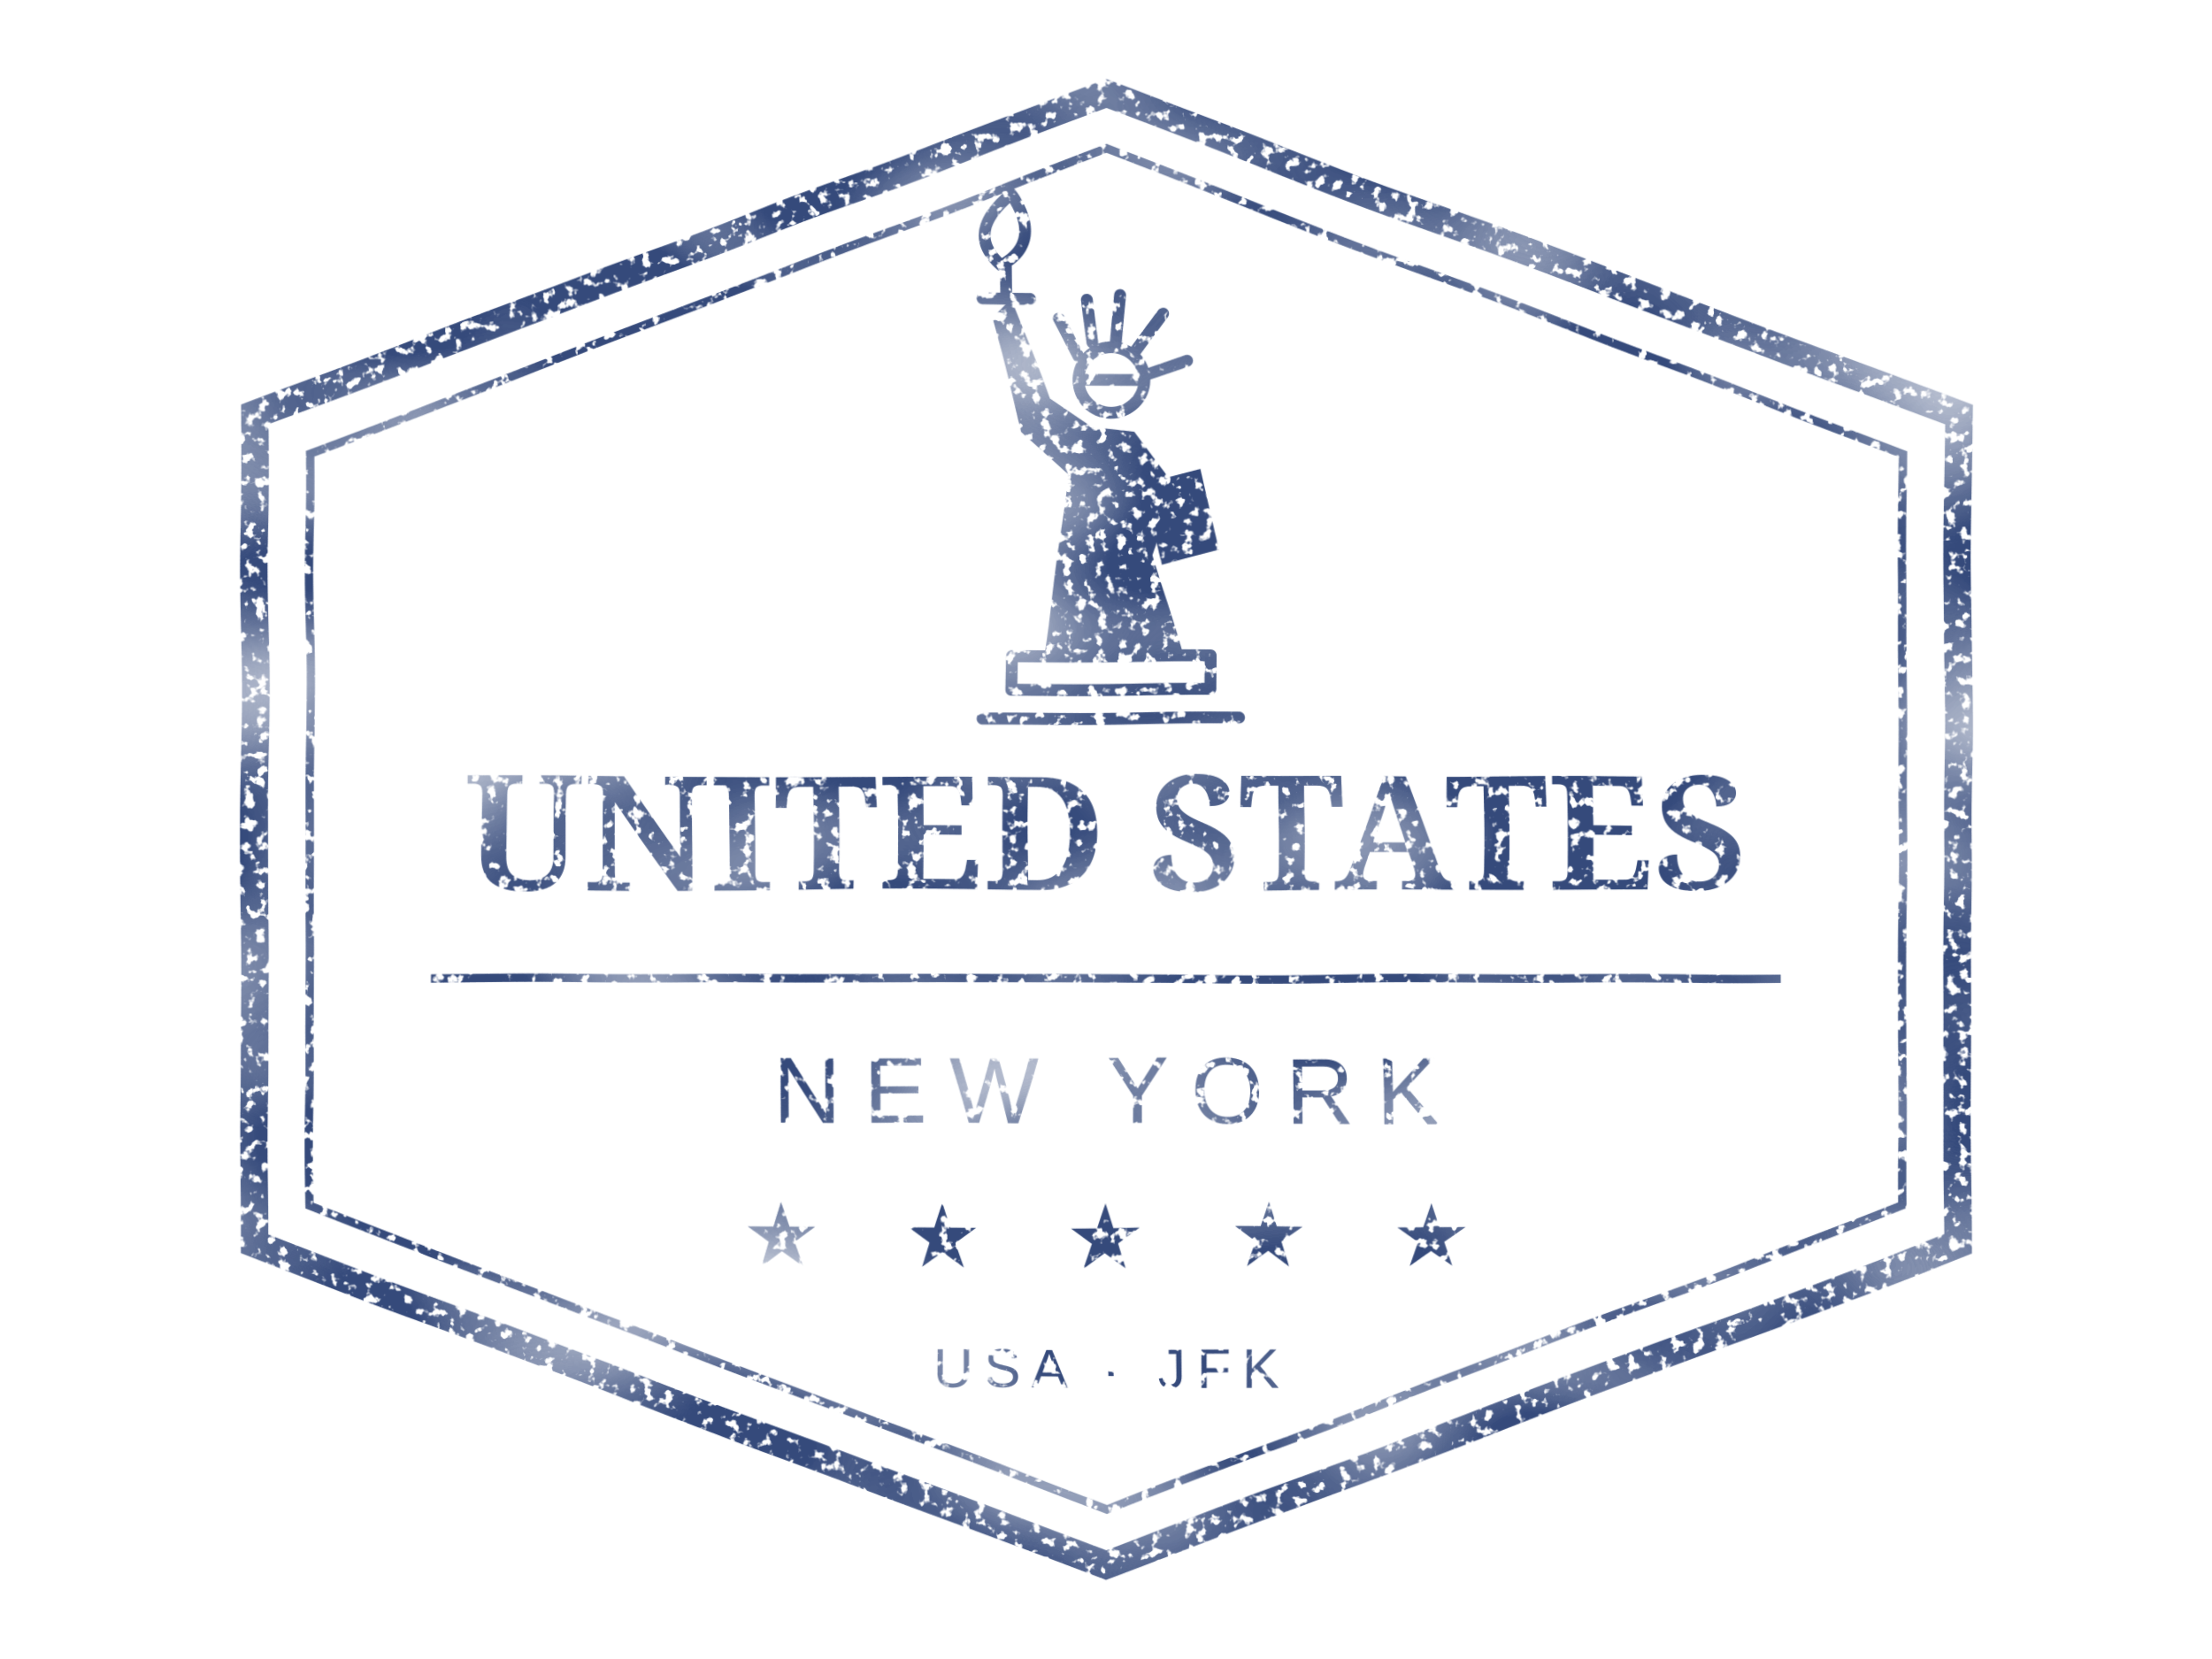
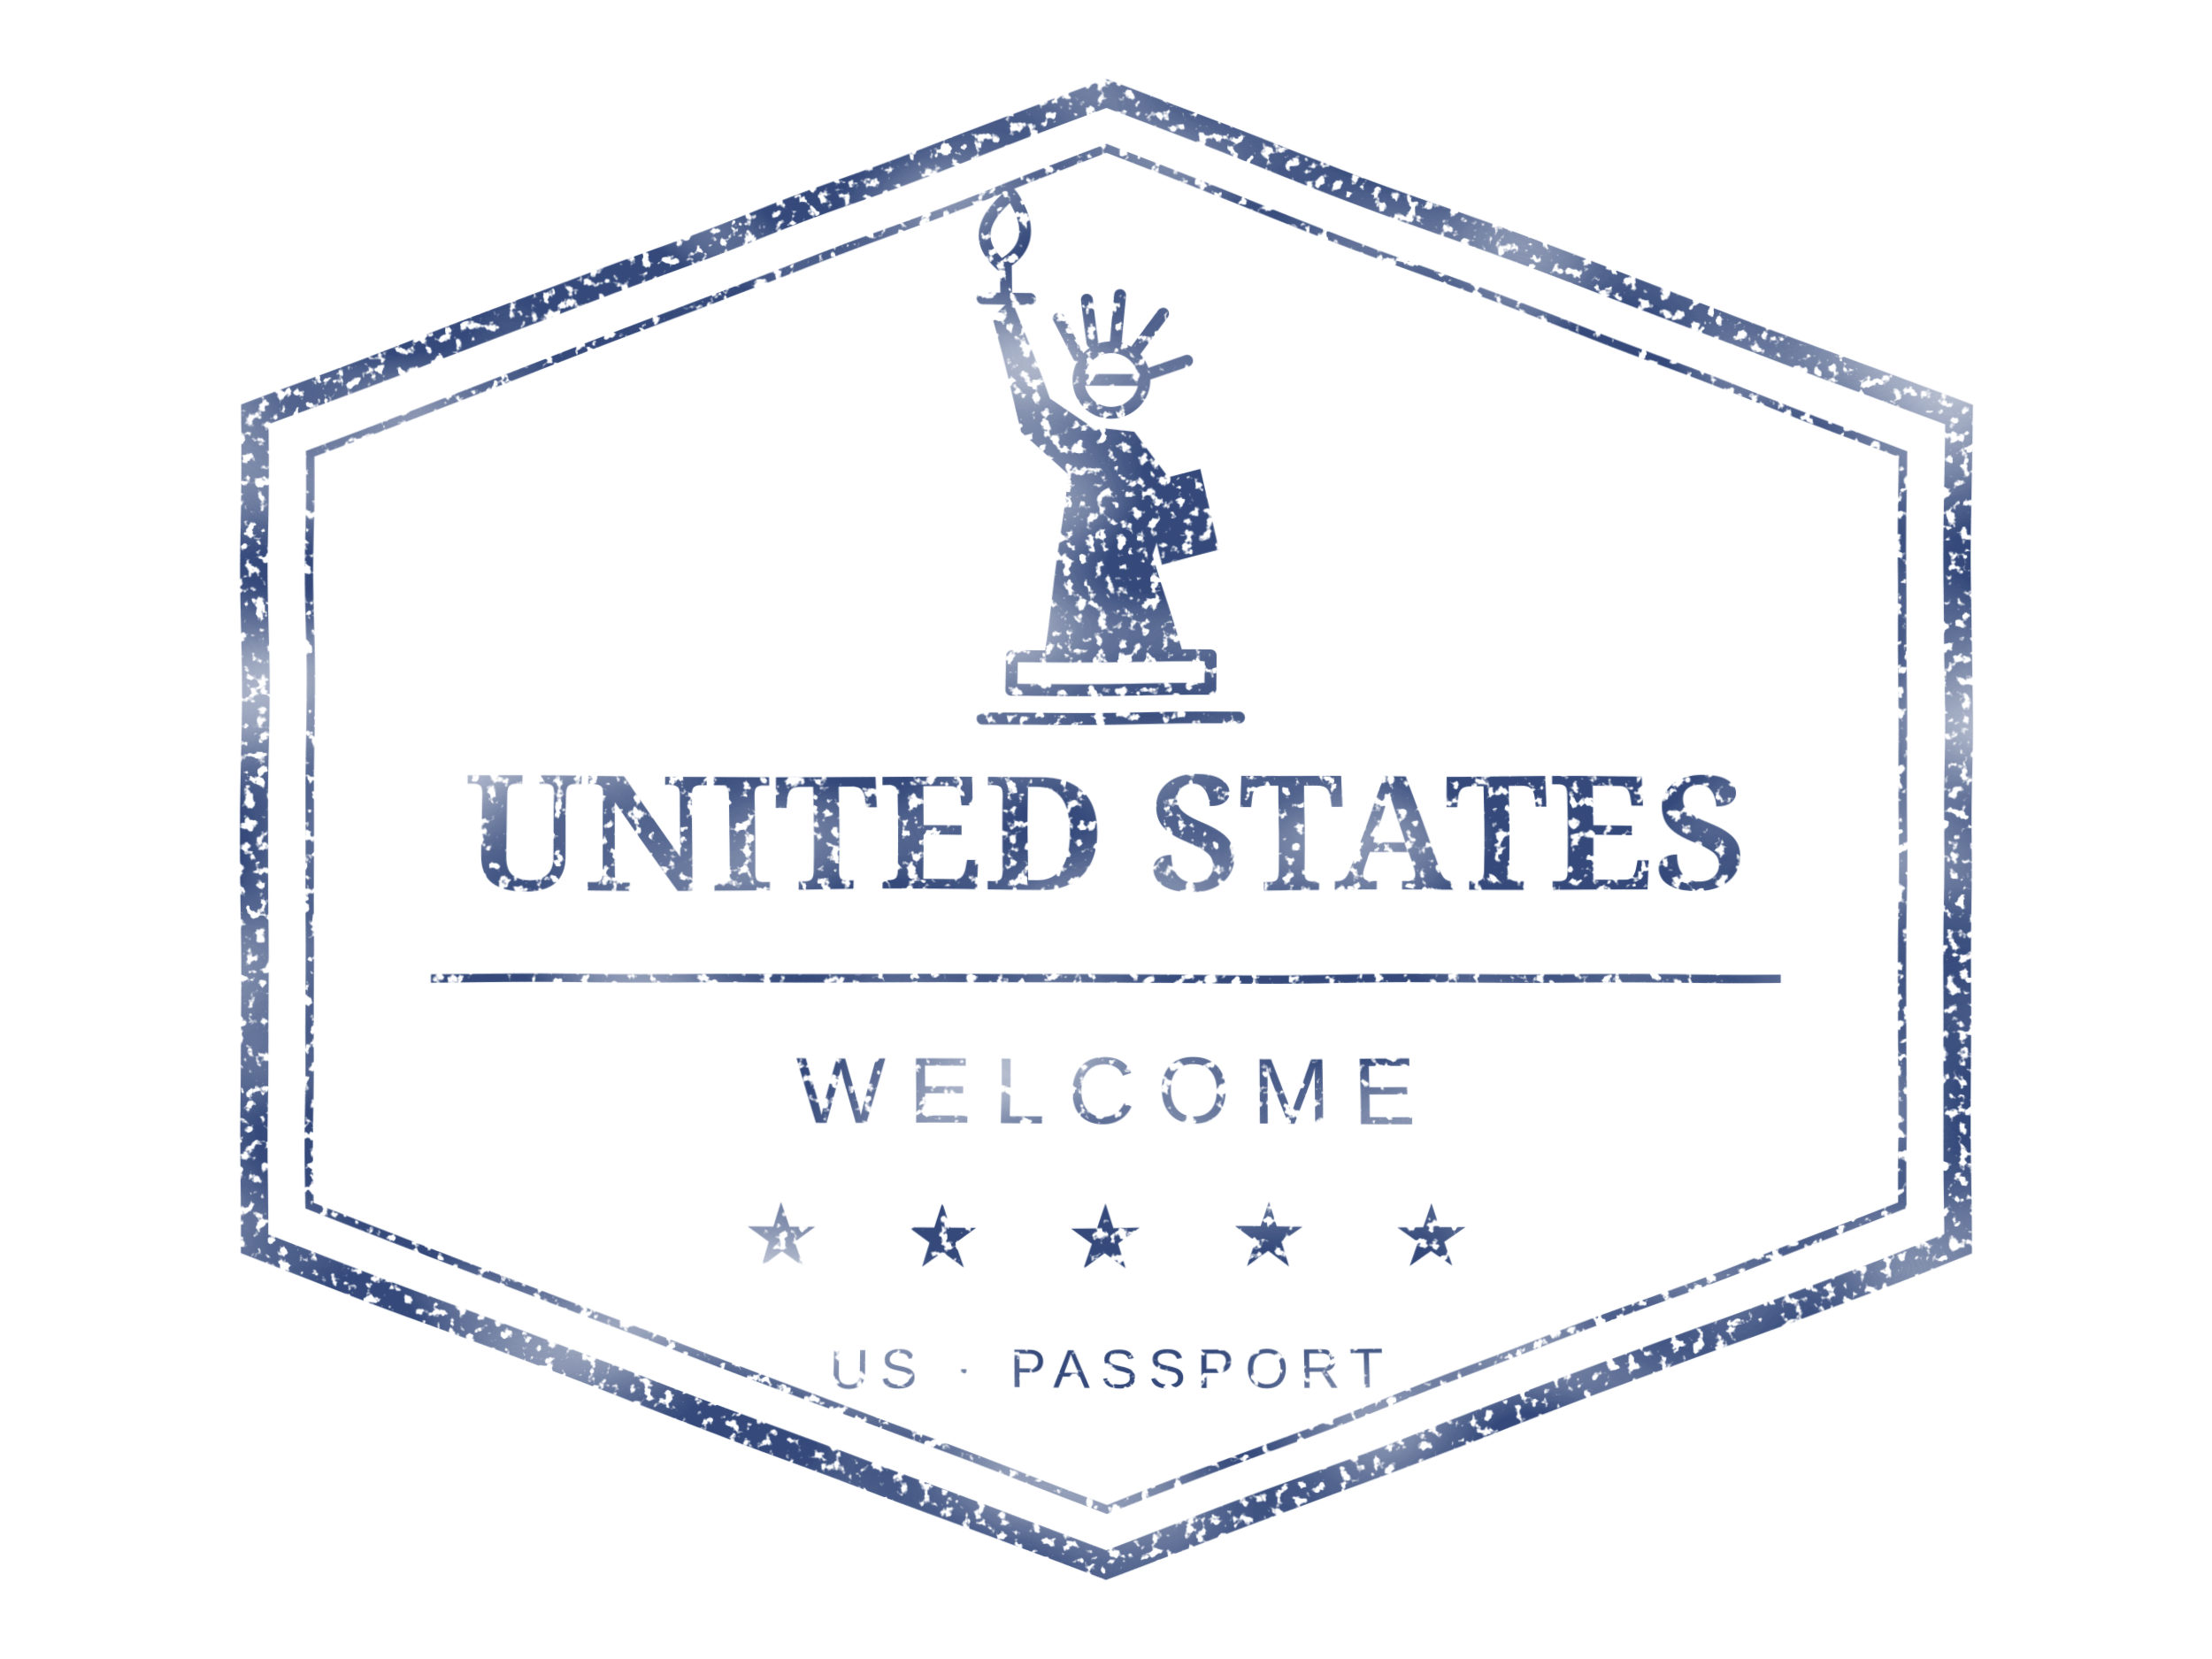
<svg xmlns="http://www.w3.org/2000/svg" viewBox="0 0 400 300" width="400" height="300" role="img" aria-labelledby="title-us">
  <defs>
    <filter id="ink-us-worn" x="-5%" y="-5%" width="110%" height="110%" color-interpolation-filters="sRGB">
      <feTurbulence type="fractalNoise" baseFrequency=".5" numOctaves="3" seed="17" result="grain" />
      <feColorMatrix in="grain" type="matrix" values="0 0 0 0 1 0 0 0 0 1 0 0 0 0 1 1 0 0 0 0" />
      <feComponentTransfer>
        <feFuncA type="linear" slope="10" intercept="-3.3" />
      </feComponentTransfer>
      <feComposite in="SourceGraphic" operator="in" result="porous" />
      <feTurbulence type="fractalNoise" baseFrequency=".019 .027" numOctaves="2" seed="41" result="pressure" />
      <feColorMatrix type="matrix" values="0 0 0 0 1 0 0 0 0 1 0 0 0 0 1 1 0 0 0 0" />
      <feComponentTransfer>
        <feFuncA type="linear" slope="1.8" intercept="-.05" />
      </feComponentTransfer>
      <feComposite in="porous" operator="in" result="ink" />
      <feDisplacementMap in="ink" in2="pressure" scale="1.15" xChannelSelector="R" yChannelSelector="G" />
      <feGaussianBlur stdDeviation=".12" />
    </filter>
  </defs>
  <g filter="url(#ink-us-worn)" color="#354a7b" fill="currentColor" font-family="Arial,Helvetica,sans-serif" text-anchor="middle">
    <g fill="none" stroke="currentColor">
      <path d="M200 17L354 75V225L200 283L46 225V75Z" stroke-width="5" />
      <path d="M200 27L344 82V218L200 273L56 218V82Z" stroke-width="1.5" />
    </g>
    <g transform="translate(200 91) scale(0.86)" fill="none" stroke="currentColor" stroke-width="2.5" stroke-linecap="round" stroke-linejoin="round">
      <path d="M-13 31L-8-6L-18-15L-24-39L-20-43L-12-22L-3-16L6-15L15-3L10 11L16 31Z" fill="currentColor" stroke="none" />
      <circle cx="1" cy="-26" r="7" />
      <path d="M-6-31L-10-39M-3-34L-4-43M2-34L3-44M6-32L12-40M8-27L17-30M-6-26H7M-21-44V-50M-26-43H-16M-22-50Q-30-57-20-65Q-13-55-22-50" />
      <path d="M8-4L20-7L24 10L12 13Z" fill="currentColor" stroke="none" />
      <path d="M-6-5L-10 29M1-8V29M6 8L10 29M-20 32H22V39H-20ZM-26 45H28" />
    </g>
    <text x="200" y="161" font-size="29" font-family="Georgia,serif" font-weight="700" textLength="274" lengthAdjust="spacingAndGlyphs">UNITED STATES</text>
    <path d="M78 177H322" fill="none" stroke="currentColor" stroke-width="1.5" />
-     <text x="200" y="203" font-size="17" letter-spacing="4">NEW YORK</text>
+     <text x="200" y="203" font-size="17" letter-spacing="4">WELCOME</text>
    <text x="200" y="229" font-size="16" letter-spacing="5">★  ★  ★  ★  ★</text>
-     <text x="200" y="251" font-size="10" letter-spacing="2">USA · JFK</text>
+     <text x="200" y="251" font-size="10" letter-spacing="2">US · PASSPORT</text>
  </g>
</svg>
